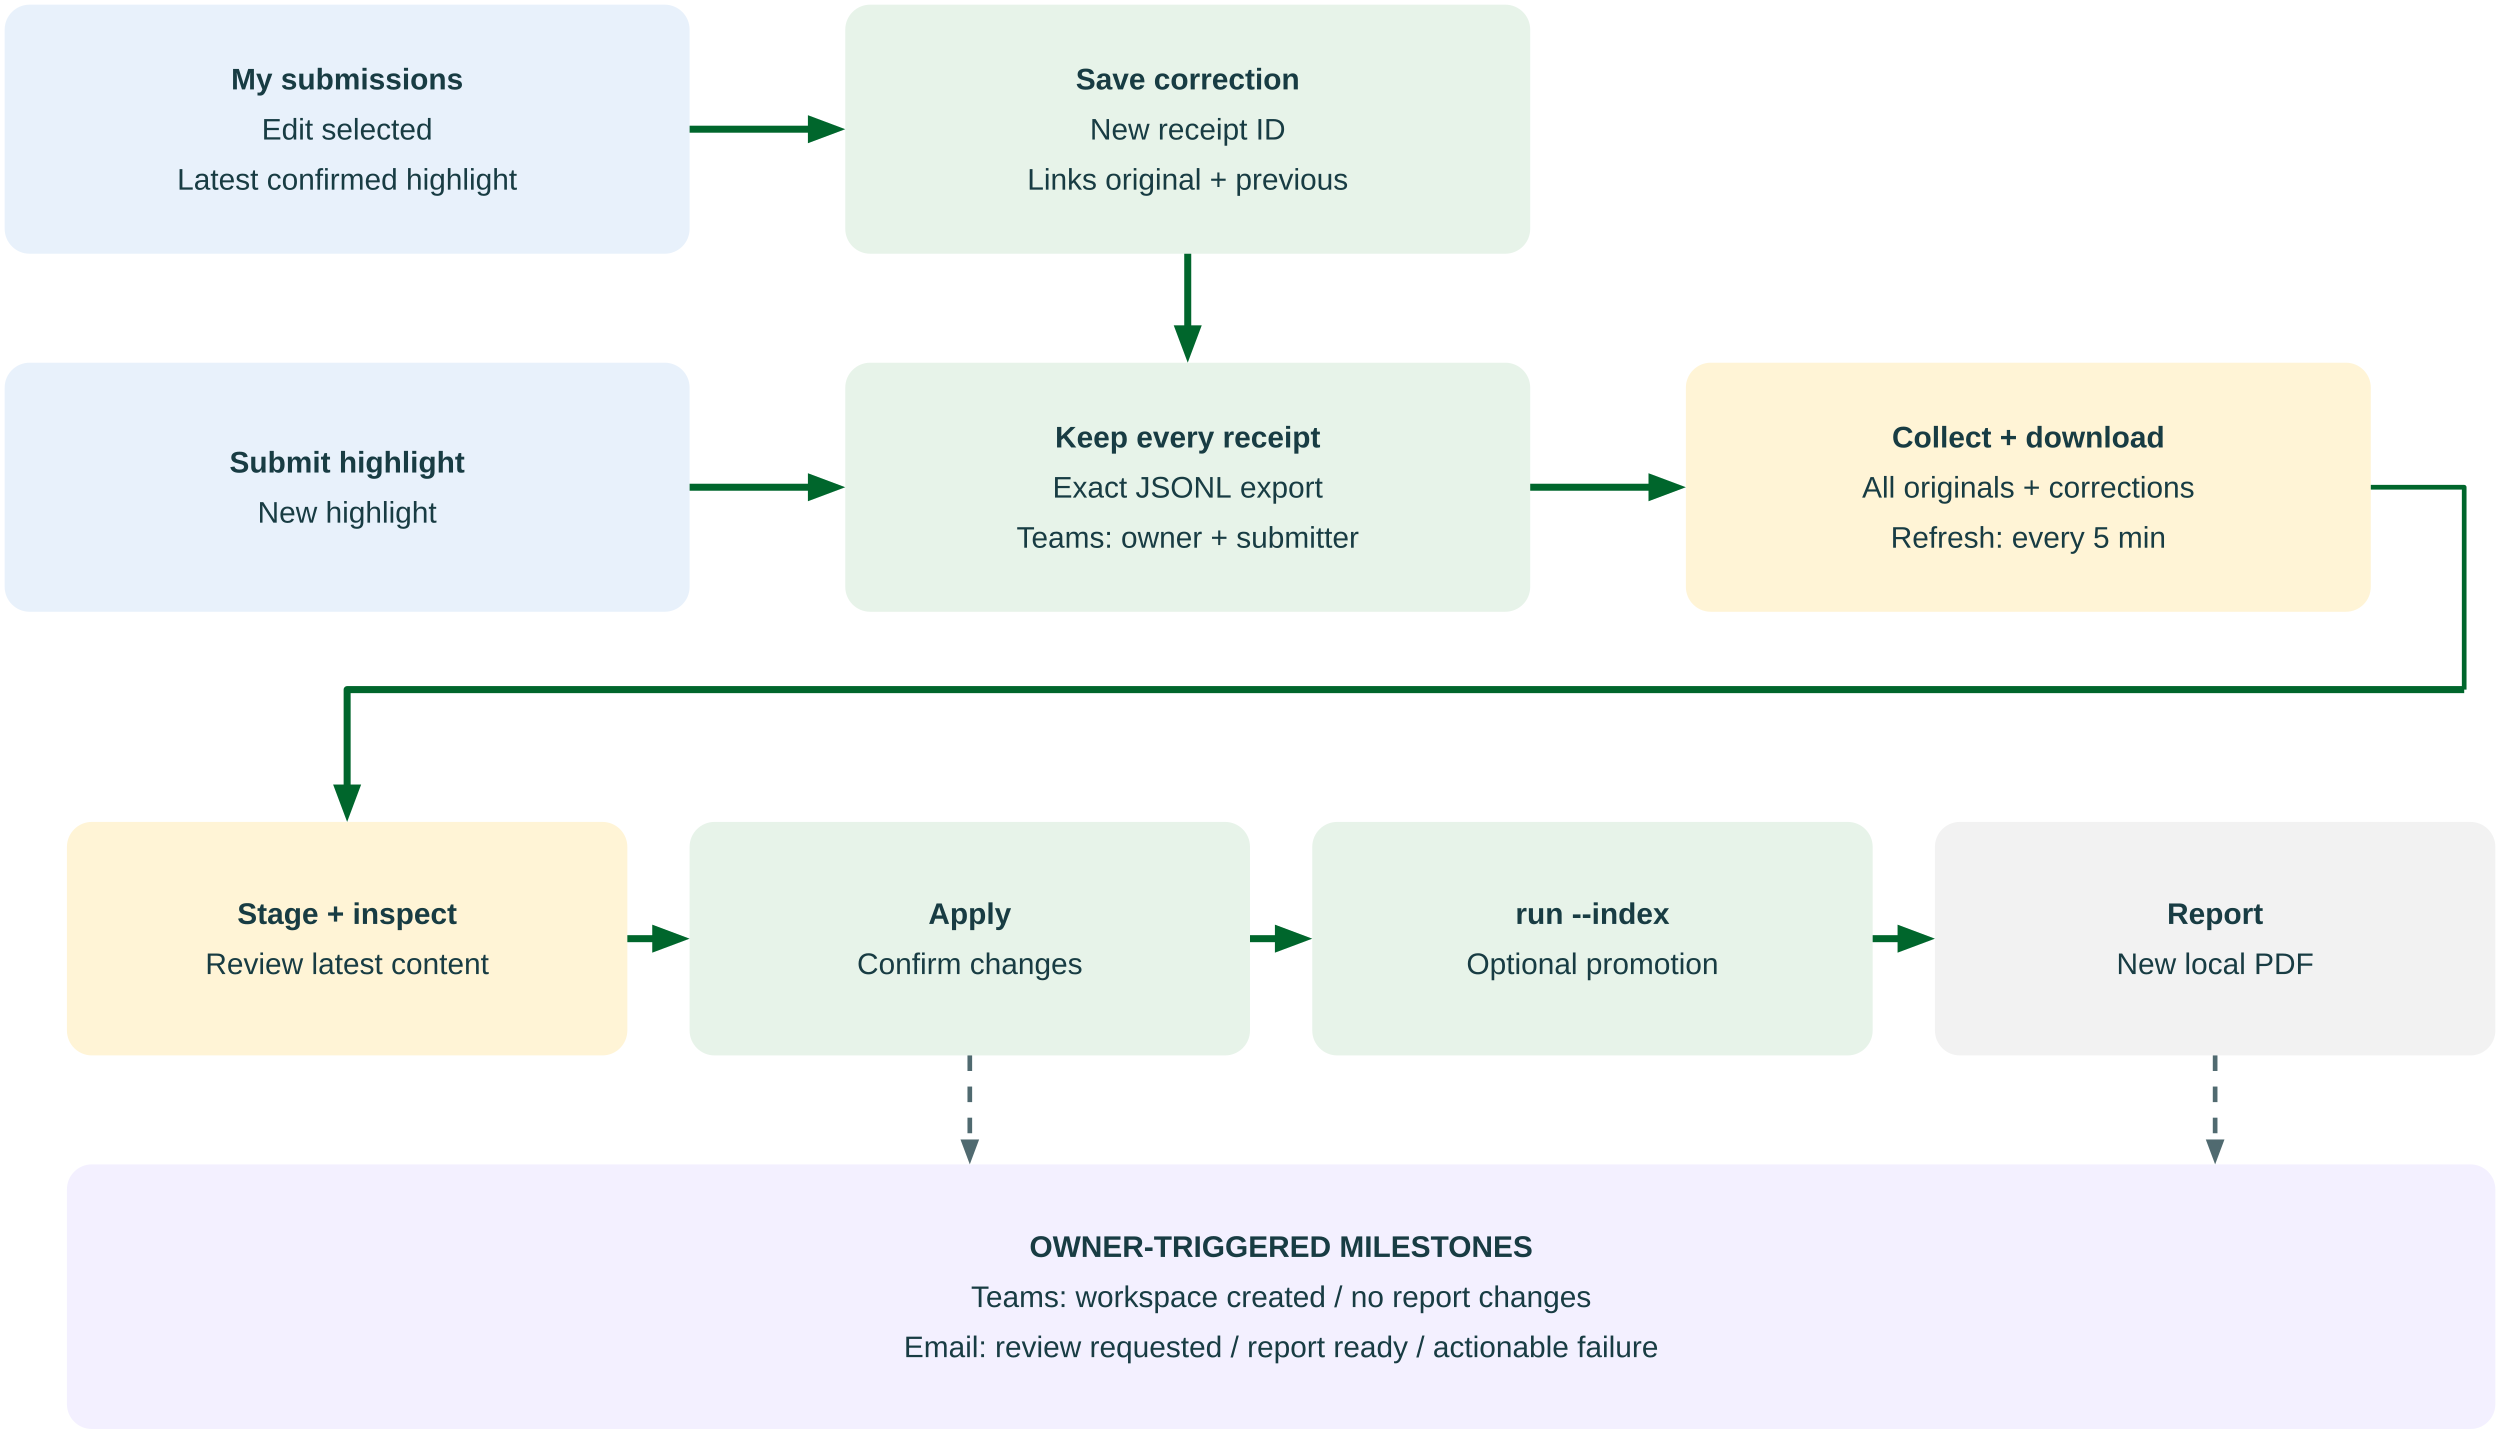
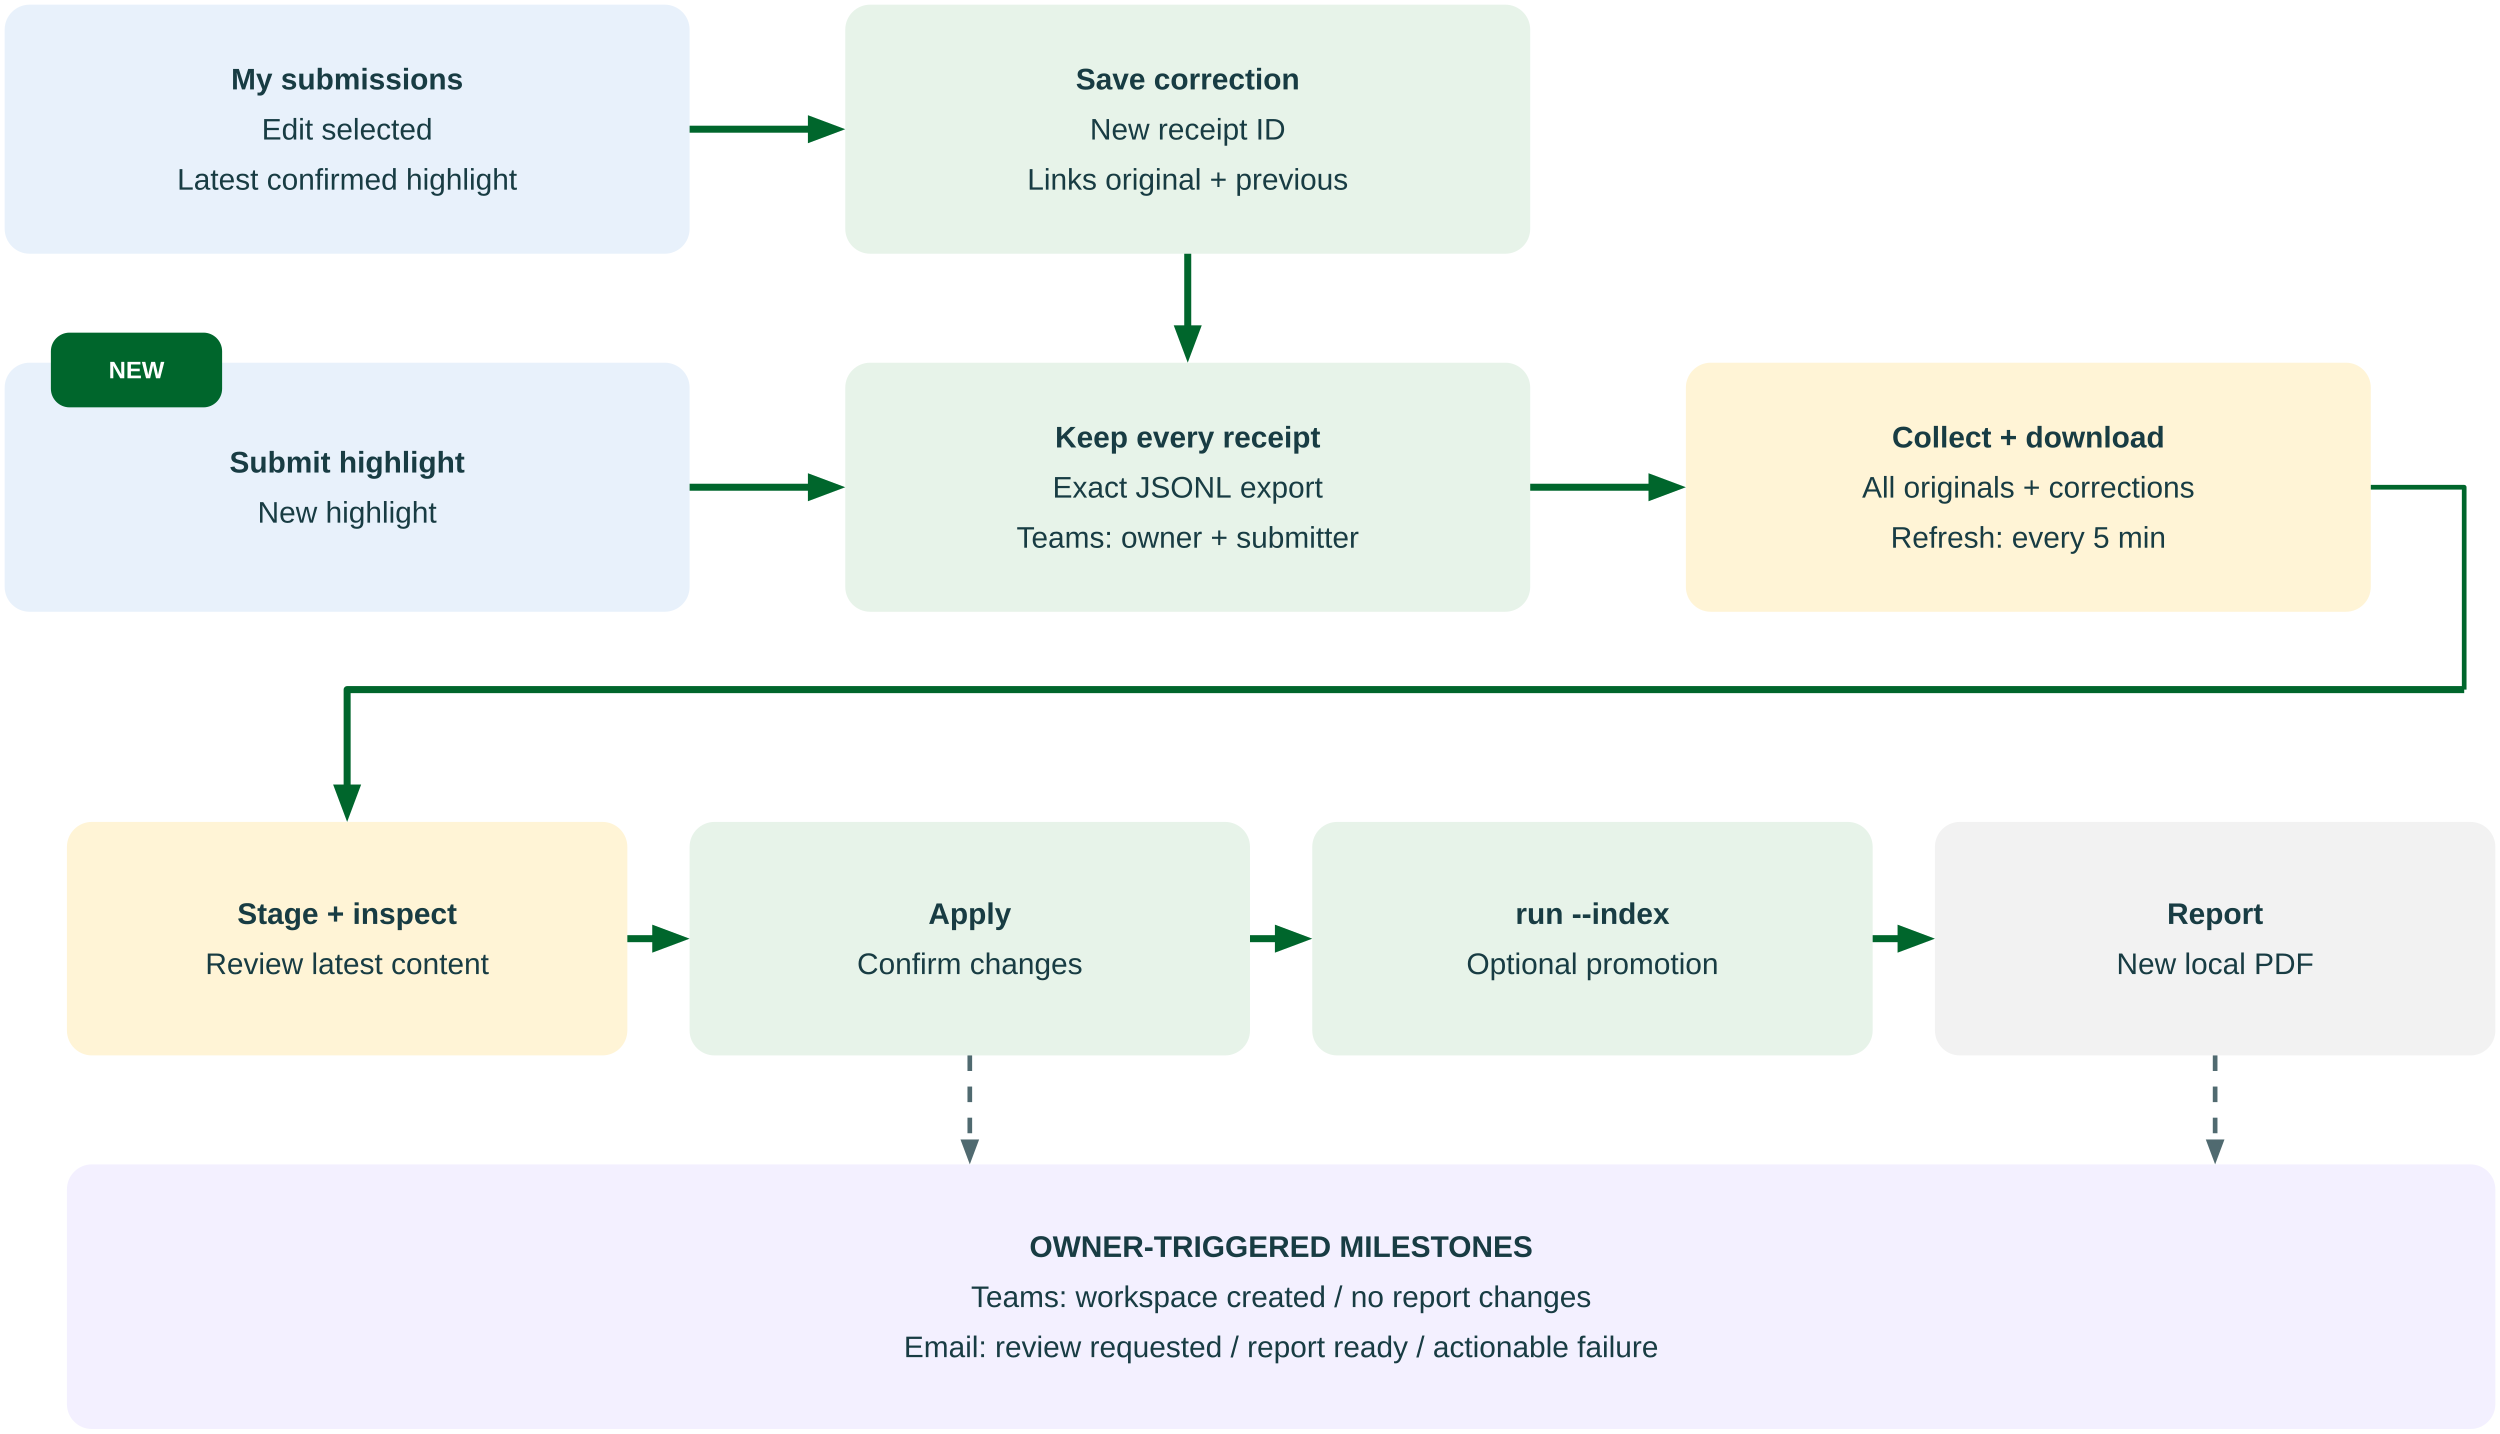
<svg xmlns="http://www.w3.org/2000/svg" style="font-size:initial;font-family:Arial,Helvetica,sans-serif;" viewBox="0 0 1156.32 663.12">
  <path d="M13.68,282.96L307.44,282.96A11.52 11.52 0 0 0 318.96 271.44L318.96,179.28A11.52 11.52 0 0 0 307.44 167.76L13.68,167.76A11.52 11.52 0 0 0 2.16 179.28L2.16,271.44A11.52 11.52 0 0 0 13.68 282.96Z" style="fill:rgb(232,241,251);stroke-width:0;stroke:rgb(24,60,67);" />
  <text x="160.56" y="213.768" text-anchor="middle" font-weight="bold" fill="rgb(24,60,67)" font-size="115%" dominant-baseline="central">Submit highlight</text>
  <text x="160.56" y="236.952" text-anchor="middle" fill="rgb(24,60,67)" font-size="115%" dominant-baseline="central">New highlight</text>
  <path d="M402.48,282.96L696.24,282.96A11.52 11.52 0 0 0 707.76 271.44L707.76,179.28A11.52 11.52 0 0 0 696.24 167.76L402.48,167.76A11.52 11.52 0 0 0 390.96 179.28L390.96,271.44A11.52 11.52 0 0 0 402.48 282.96Z" style="fill:rgb(231,243,233);stroke-width:0;stroke:rgb(24,60,67);" />
  <text x="549.36" y="202.176" text-anchor="middle" font-weight="bold" fill="rgb(24,60,67)" font-size="115%" dominant-baseline="central">Keep every receipt</text>
  <text x="549.36" y="225.36" text-anchor="middle" fill="rgb(24,60,67)" font-size="115%" dominant-baseline="central">Exact JSONL export</text>
  <text x="549.36" y="248.544" text-anchor="middle" fill="rgb(24,60,67)" font-size="115%" dominant-baseline="central">Teams: owner + submitter</text>
  <path d="M791.28,282.96L1085.04,282.96A11.52 11.52 0 0 0 1096.56 271.44L1096.56,179.28A11.52 11.52 0 0 0 1085.04 167.76L791.28,167.76A11.52 11.52 0 0 0 779.76 179.28L779.76,271.44A11.52 11.52 0 0 0 791.28 282.96Z" style="fill:rgb(255,244,214);stroke-width:0;stroke:rgb(24,60,67);" />
  <text x="938.16" y="202.176" text-anchor="middle" font-weight="bold" fill="rgb(24,60,67)" font-size="115%" dominant-baseline="central">Collect + download</text>
  <text x="938.16" y="225.36" text-anchor="middle" fill="rgb(24,60,67)" font-size="115%" dominant-baseline="central">All originals + corrections</text>
  <text x="938.16" y="248.544" text-anchor="middle" fill="rgb(24,60,67)" font-size="115%" dominant-baseline="central">Refresh: every 5 min</text>
  <path d="M13.68,117.36L307.44,117.36A11.52 11.52 0 0 0 318.96 105.84L318.96,13.68A11.52 11.52 0 0 0 307.44 2.16L13.68,2.16A11.52 11.52 0 0 0 2.16 13.68L2.16,105.84A11.52 11.52 0 0 0 13.68 117.36Z" style="fill:rgb(232,241,251);stroke-width:0;stroke:rgb(24,60,67);" />
  <text x="160.56" y="36.576" text-anchor="middle" font-weight="bold" fill="rgb(24,60,67)" font-size="115%" dominant-baseline="central">My submissions</text>
  <text x="160.56" y="59.76" text-anchor="middle" fill="rgb(24,60,67)" font-size="115%" dominant-baseline="central">Edit selected</text>
  <text x="160.56" y="82.944" text-anchor="middle" fill="rgb(24,60,67)" font-size="115%" dominant-baseline="central">Latest confirmed highlight</text>
  <path d="M402.48,117.36L696.24,117.36A11.52 11.52 0 0 0 707.76 105.84L707.76,13.68A11.52 11.52 0 0 0 696.24 2.16L402.48,2.16A11.52 11.52 0 0 0 390.96 13.68L390.96,105.84A11.52 11.52 0 0 0 402.48 117.36Z" style="fill:rgb(231,243,233);stroke-width:0;stroke:rgb(24,60,67);" />
  <text x="549.36" y="36.576" text-anchor="middle" font-weight="bold" fill="rgb(24,60,67)" font-size="115%" dominant-baseline="central">Save correction</text>
  <text x="549.36" y="59.76" text-anchor="middle" fill="rgb(24,60,67)" font-size="115%" dominant-baseline="central">New receipt ID</text>
  <text x="549.36" y="82.944" text-anchor="middle" fill="rgb(24,60,67)" font-size="115%" dominant-baseline="central">Links original + previous</text>
  <polygon points="390.96,59.76 373.68,66.24 373.68,53.28" style="fill:rgb(0,102,44)" />
  <path d="M318.96,59.76L382.32,59.76" style="fill:none;stroke-width:3.24;stroke:rgb(0,102,44);" />
  <polygon points="549.36,167.76 542.88,150.48 555.84,150.48" style="fill:rgb(0,102,44)" />
  <path d="M549.36,117.36L549.36,159.12" style="fill:none;stroke-width:3.24;stroke:rgb(0,102,44);" />
  <polygon points="390.96,225.36 373.68,231.84 373.68,218.88" style="fill:rgb(0,102,44)" />
  <path d="M318.96,225.36L382.32,225.36" style="fill:none;stroke-width:3.24;stroke:rgb(0,102,44);" />
  <polygon points="779.76,225.36 762.48,231.84 762.48,218.88" style="fill:rgb(0,102,44)" />
  <path d="M707.76,225.36L771.12,225.36" style="fill:none;stroke-width:3.24;stroke:rgb(0,102,44);" />
  <path d="M1096.56,225.36L1139.76,225.36L1139.76,318.96" style="fill:none;stroke-width:2.16;stroke-linejoin:round;stroke:rgb(0,102,44);" />
  <path d="M42.48,488.16L278.64,488.16A11.52 11.52 0 0 0 290.16 476.64L290.16,391.68A11.52 11.52 0 0 0 278.64 380.16L42.48,380.16A11.52 11.52 0 0 0 30.96 391.68L30.96,476.64A11.52 11.52 0 0 0 42.48 488.16Z" style="fill:rgb(255,244,214);stroke-width:0;stroke:rgb(24,60,67);" />
  <text x="160.56" y="422.568" text-anchor="middle" font-weight="bold" fill="rgb(24,60,67)" font-size="115%" dominant-baseline="central">Stage + inspect</text>
  <text x="160.56" y="445.752" text-anchor="middle" fill="rgb(24,60,67)" font-size="115%" dominant-baseline="central">Review latest content</text>
  <path d="M330.48,488.16L566.64,488.16A11.52 11.52 0 0 0 578.16 476.64L578.16,391.68A11.52 11.52 0 0 0 566.64 380.16L330.48,380.16A11.52 11.52 0 0 0 318.96 391.68L318.96,476.64A11.52 11.52 0 0 0 330.48 488.16Z" style="fill:rgb(231,243,233);stroke-width:0;stroke:rgb(24,60,67);" />
  <text x="448.56" y="422.568" text-anchor="middle" font-weight="bold" fill="rgb(24,60,67)" font-size="115%" dominant-baseline="central">Apply</text>
  <text x="448.56" y="445.752" text-anchor="middle" fill="rgb(24,60,67)" font-size="115%" dominant-baseline="central">Confirm changes</text>
  <path d="M618.48,488.16L854.64,488.16A11.52 11.52 0 0 0 866.16 476.64L866.16,391.68A11.52 11.52 0 0 0 854.64 380.16L618.48,380.16A11.52 11.52 0 0 0 606.96 391.68L606.96,476.64A11.52 11.52 0 0 0 618.48 488.16Z" style="fill:rgb(231,243,233);stroke-width:0;stroke:rgb(24,60,67);" />
  <text x="736.56" y="422.568" text-anchor="middle" font-weight="bold" fill="rgb(24,60,67)" font-size="115%" dominant-baseline="central">run --index</text>
  <text x="736.56" y="445.752" text-anchor="middle" fill="rgb(24,60,67)" font-size="115%" dominant-baseline="central">Optional promotion</text>
  <path d="M906.48,488.16L1142.64,488.16A11.52 11.52 0 0 0 1154.16 476.64L1154.16,391.68A11.52 11.52 0 0 0 1142.64 380.16L906.48,380.16A11.52 11.52 0 0 0 894.96 391.68L894.96,476.64A11.52 11.52 0 0 0 906.48 488.16Z" style="fill:rgb(242,242,242);stroke-width:0;stroke:rgb(24,60,67);" />
  <text x="1024.56" y="422.568" text-anchor="middle" font-weight="bold" fill="rgb(24,60,67)" font-size="115%" dominant-baseline="central">Report</text>
  <text x="1024.56" y="445.752" text-anchor="middle" fill="rgb(24,60,67)" font-size="115%" dominant-baseline="central">New local PDF</text>
  <polygon points="160.56,380.16 154.08,362.88 167.04,362.88" style="fill:rgb(0,102,44)" />
  <path d="M1139.76,318.96L160.56,318.96L160.56,371.52" style="fill:none;stroke-width:3.24;stroke-linejoin:round;stroke:rgb(0,102,44);" />
  <polygon points="318.96,434.16 301.68,440.64 301.68,427.68" style="fill:rgb(0,102,44)" />
  <path d="M290.16,434.16L310.32,434.16" style="fill:none;stroke-width:3.24;stroke:rgb(0,102,44);" />
  <polygon points="606.96,434.16 589.68,440.64 589.68,427.68" style="fill:rgb(0,102,44)" />
  <path d="M578.16,434.16L598.32,434.16" style="fill:none;stroke-width:3.24;stroke:rgb(0,102,44);" />
  <polygon points="894.96,434.16 877.68,440.64 877.68,427.68" style="fill:rgb(0,102,44)" />
  <path d="M866.16,434.16L886.32,434.16" style="fill:none;stroke-width:3.24;stroke:rgb(0,102,44);" />
  <path d="M42.48,660.96L1142.64,660.96A11.52 11.52 0 0 0 1154.16 649.44L1154.16,550.08A11.52 11.52 0 0 0 1142.64 538.56L42.48,538.56A11.52 11.52 0 0 0 30.96 550.08L30.96,649.44A11.52 11.52 0 0 0 42.48 660.96Z" style="fill:rgb(243,240,255);stroke-width:0;stroke:rgb(24,60,67);" />
  <text x="592.56" y="576.576" text-anchor="middle" font-weight="bold" fill="rgb(24,60,67)" font-size="115%" dominant-baseline="central">OWNER-TRIGGERED MILESTONES</text>
  <text x="592.56" y="599.76" text-anchor="middle" fill="rgb(24,60,67)" font-size="115%" dominant-baseline="central">Teams: workspace created / no report changes</text>
  <text x="592.56" y="622.944" text-anchor="middle" fill="rgb(24,60,67)" font-size="115%" dominant-baseline="central">Email: review requested / report ready / actionable failure</text>
  <polygon points="448.56,538.56 444.24,527.04 452.88,527.04" style="fill:rgb(80,106,112)" />
  <path d="M448.56,488.16L448.56,532.8" style="fill:none;stroke-width:2.16;stroke:rgb(80,106,112);stroke-dasharray:7.2,7.2;" />
  <polygon points="1024.56,538.56 1020.24,527.04 1028.88,527.04" style="fill:rgb(80,106,112)" />
  <path d="M1024.56,488.16L1024.56,532.8" style="fill:none;stroke-width:2.16;stroke:rgb(80,106,112);stroke-dasharray:7.2,7.2;" />
+   <path d="M32.174,188.414L94.094,188.414A8.64 8.64 0 0 0 102.734 179.774L102.734,162.494A8.64 8.64 0 0 0 94.094 153.854L32.174,153.854A8.64 8.64 0 0 0 23.534 162.494L23.534,179.774A8.64 8.64 0 0 0 32.174 188.414Z" style="fill:rgb(0,102,44);stroke-width:0;stroke:rgb(255,255,255);" />
+   <text x="63.134" y="171.134" text-anchor="middle" font-weight="bold" fill="rgb(255,255,255)" font-size="92%" dominant-baseline="central">NEW</text>
</svg>
